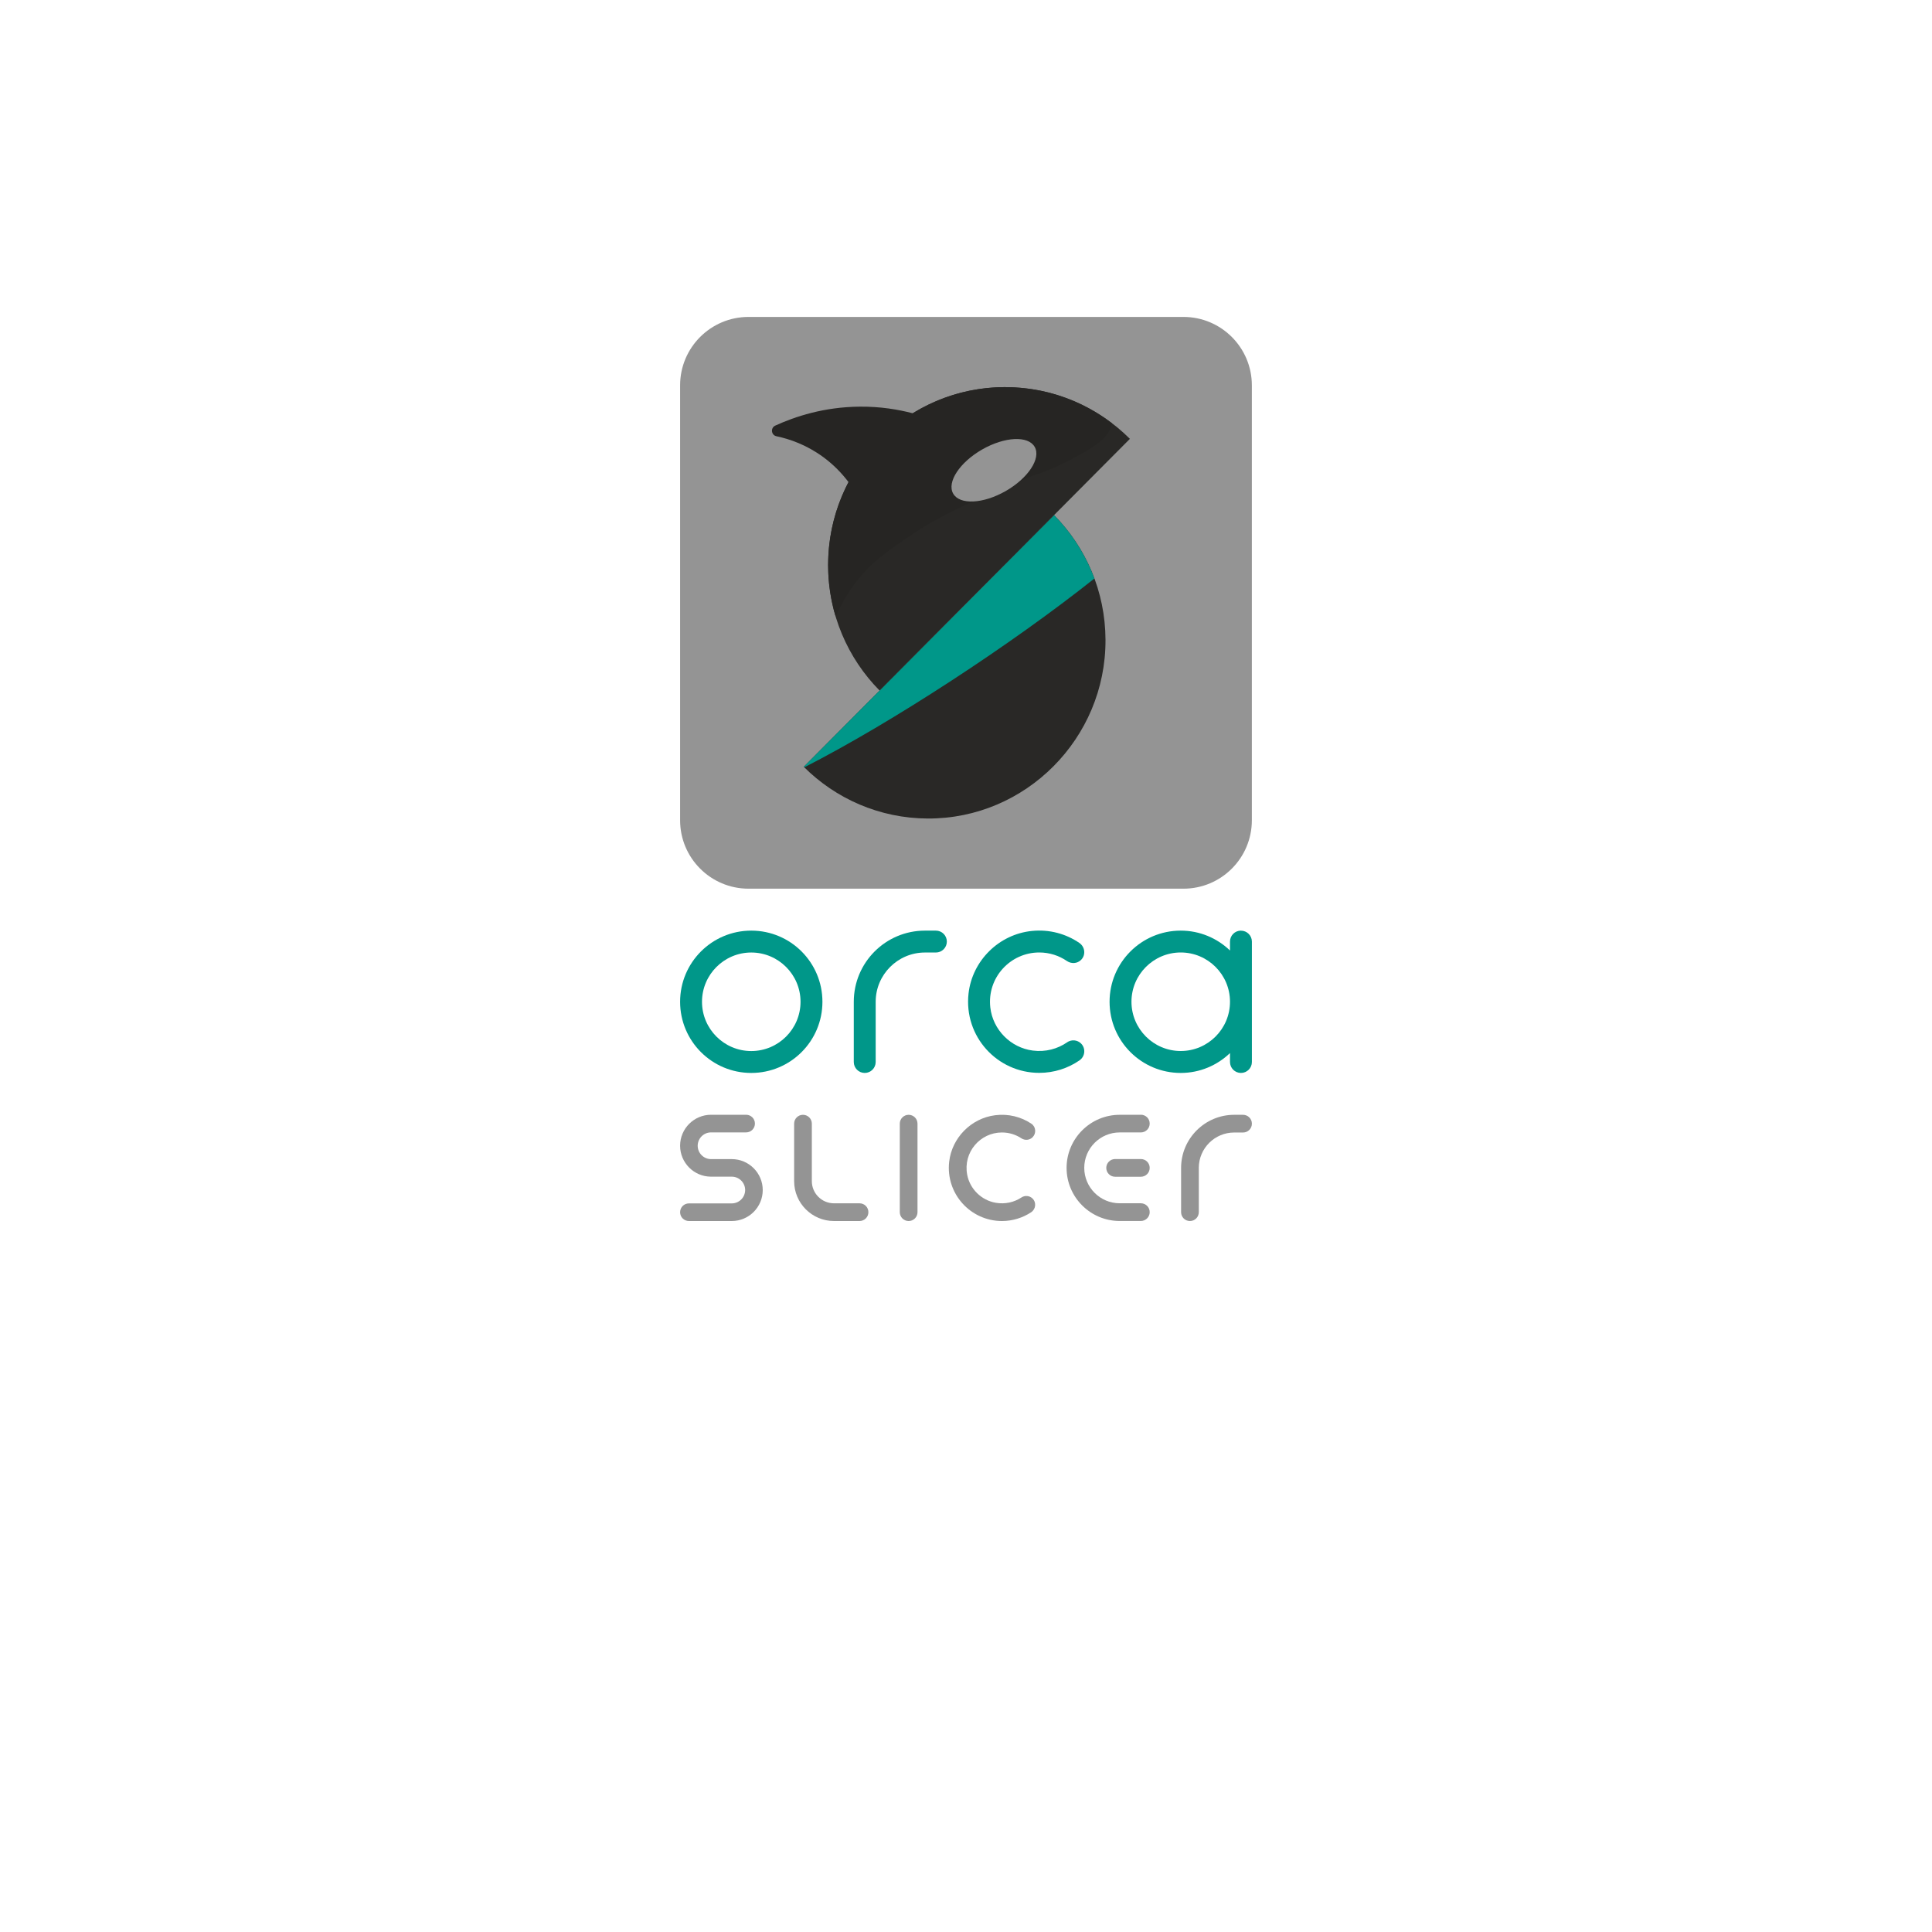
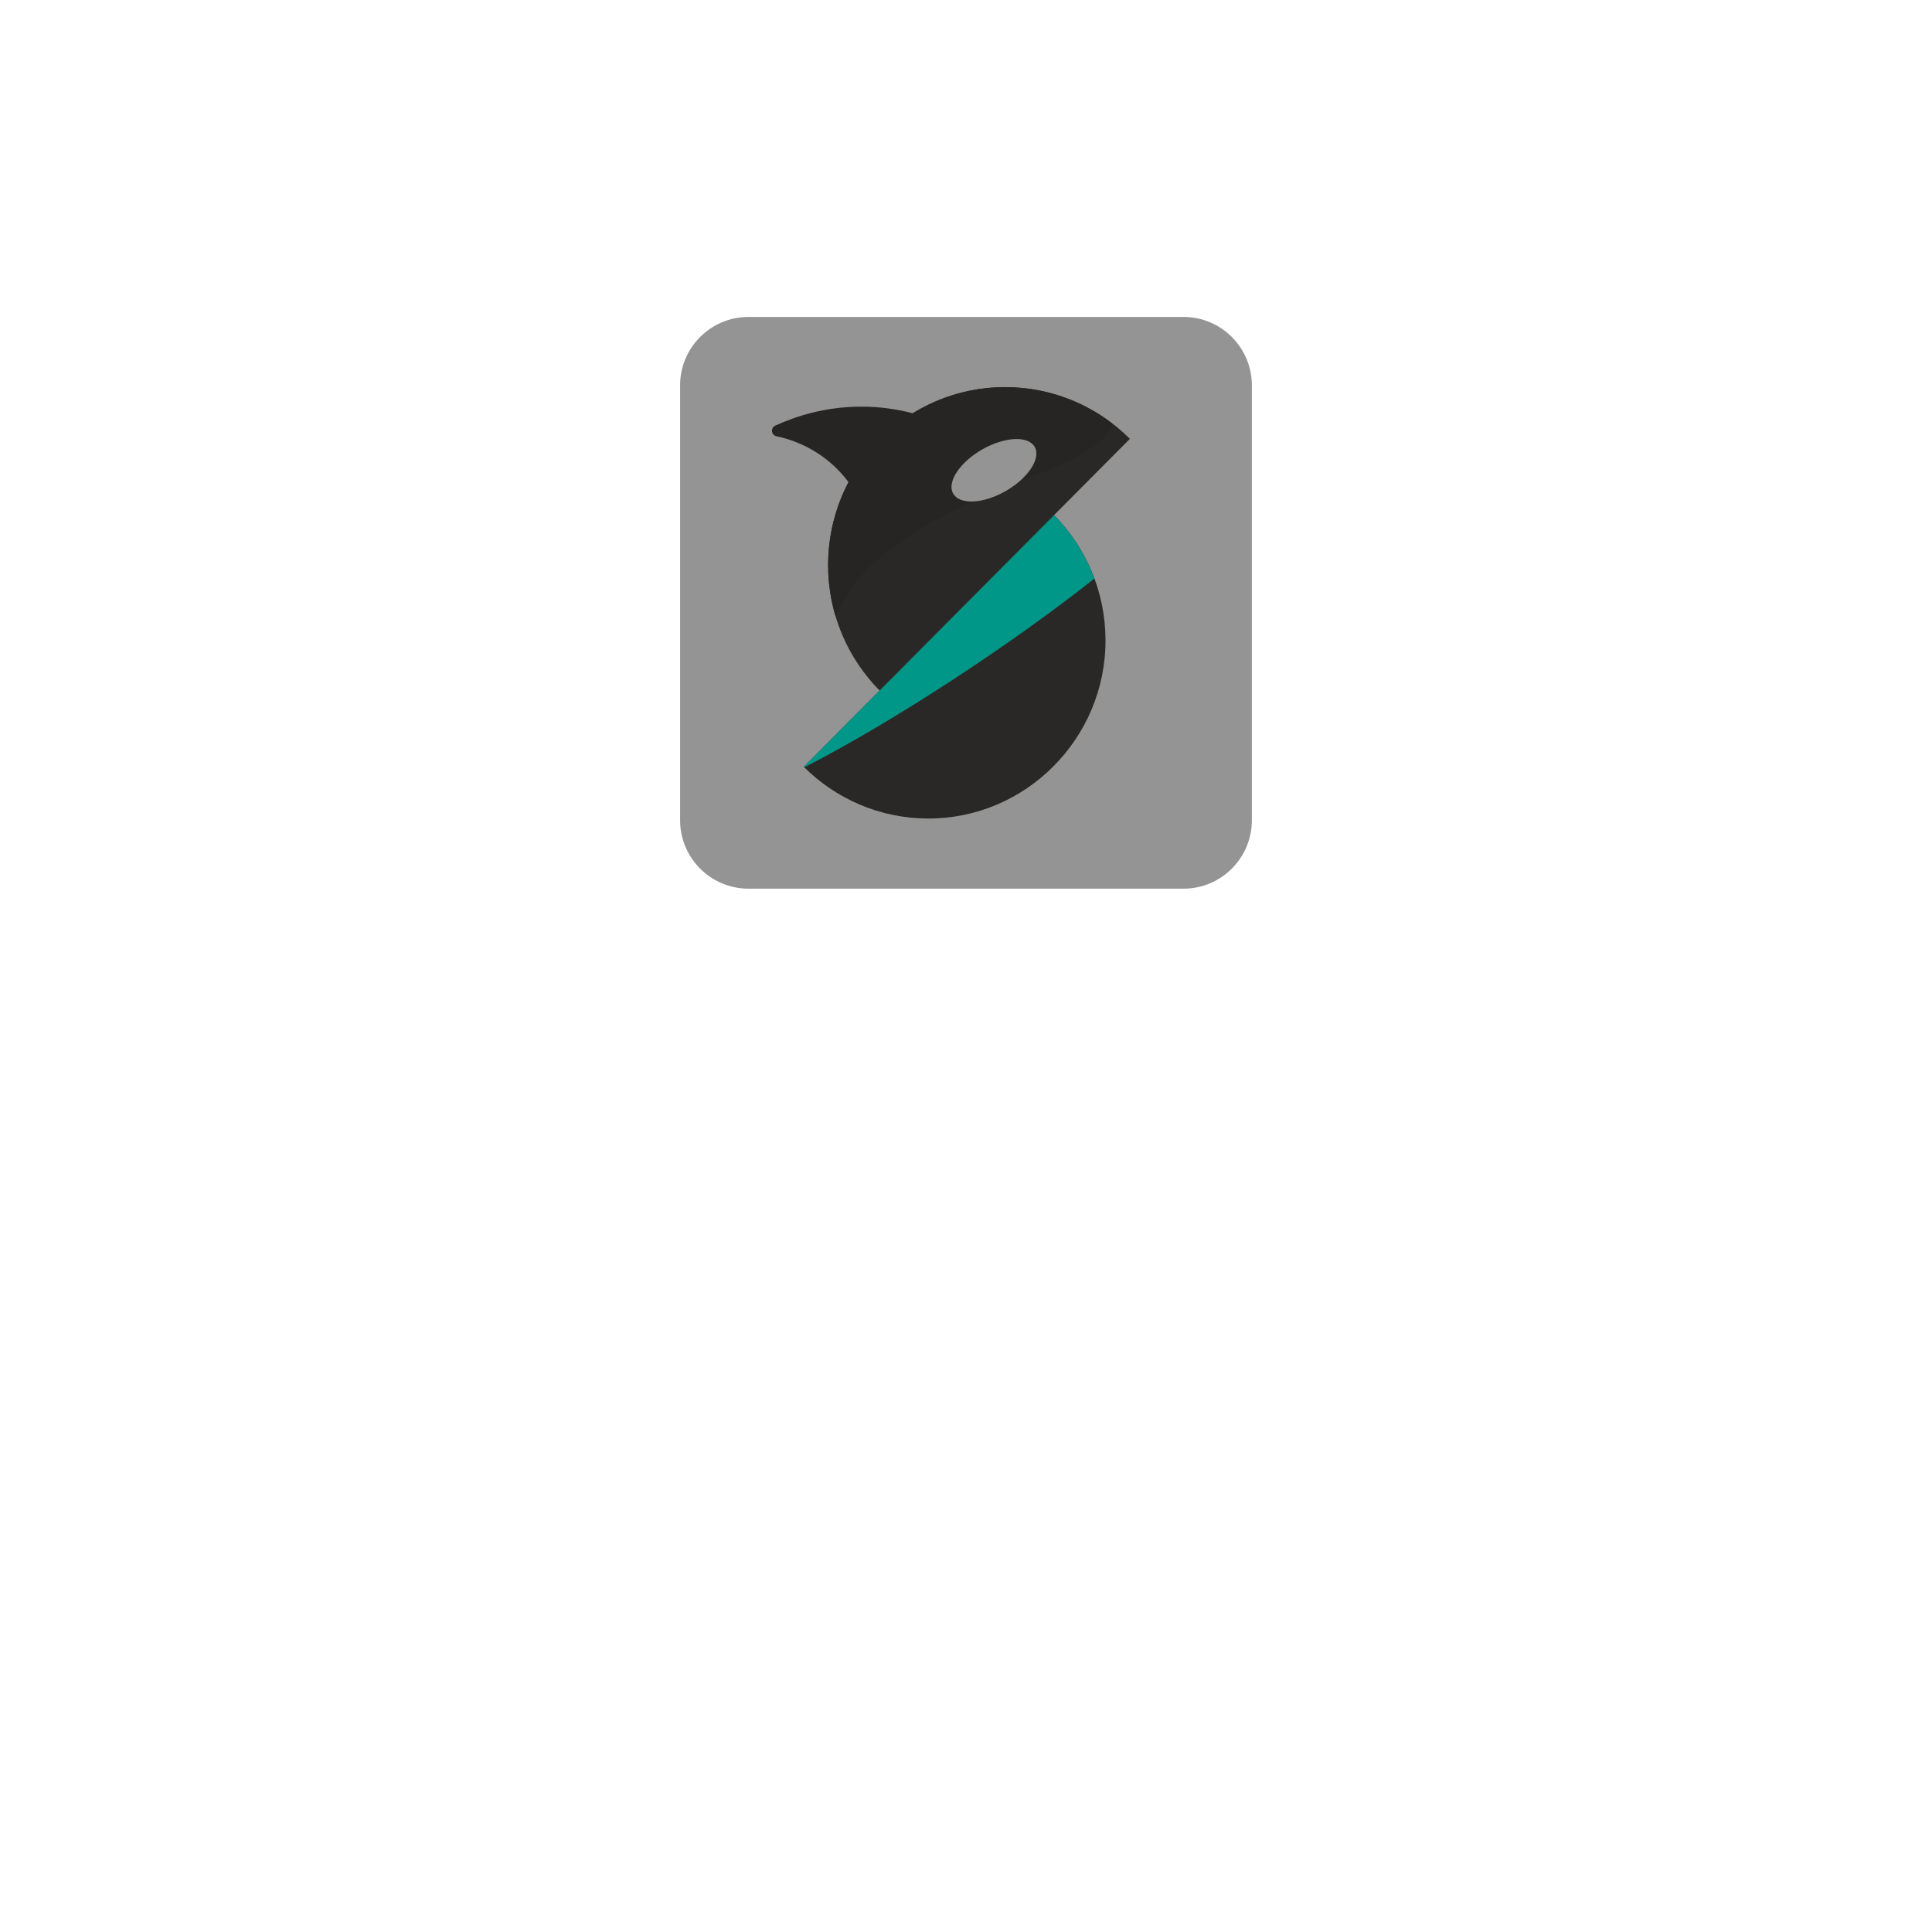
<svg xmlns="http://www.w3.org/2000/svg" id="a" width="480" height="480" viewBox="0 0 480 480">
  <g id="b">
    <rect id="c" x="168.97" y="78.74" width="142.05" height="142.05" rx="17" ry="17" style="fill:#949494;" />
  </g>
-   <path d="M225.75,276.97c-1.21,0-2.2.98-2.2,2.2v21.99c0,1.21.98,2.2,2.2,2.2s2.2-.98,2.2-2.2v-21.99c0-1.21-.98-2.2-2.2-2.2Z" style="fill:#949494;" />
-   <path d="M283.44,276.97h-5.26c-7.27,0-13.19,5.92-13.19,13.19s5.92,13.19,13.19,13.19h5.26c1.21,0,2.2-.98,2.2-2.2s-.98-2.2-2.2-2.2h-5.26c-4.85,0-8.8-3.95-8.8-8.8s3.95-8.8,8.8-8.8h5.26c1.21,0,2.2-.98,2.2-2.2s-.98-2.2-2.2-2.2Z" style="fill:#949494;" />
-   <path d="M283.44,287.96h-6.39c-1.21,0-2.2.98-2.2,2.2s.98,2.2,2.2,2.2h6.39c1.21,0,2.2-.98,2.2-2.2s-.98-2.2-2.2-2.2Z" style="fill:#949494;" />
-   <path d="M181.81,303.36h-10.65c-1.21,0-2.19-.98-2.19-2.19s.98-2.19,2.19-2.19h10.65c1.83,0,3.32-1.49,3.32-3.32s-1.49-3.32-3.32-3.32h-5.15c-4.24,0-7.69-3.45-7.69-7.69s3.45-7.69,7.69-7.69h8.71c1.21,0,2.19.98,2.19,2.19s-.98,2.19-2.19,2.19h-8.71c-1.83,0-3.32,1.49-3.32,3.32s1.49,3.32,3.32,3.32h5.15c4.24,0,7.69,3.45,7.69,7.69s-3.45,7.69-7.69,7.69Z" style="fill:#949494;" />
  <g id="d">
    <path id="e" d="M199.69,190.51c7.91,7.9,18.79,12.8,30.81,12.85,24.33.1,44.25-19.93,44.16-44.4-.05-12.09-4.92-23.03-12.78-30.98l-62.19,62.53Z" style="fill:#292826;" />
  </g>
  <g id="f">
    <path id="g" d="M261.88,127.98l-62.19,62.53s.09.09.13.13c21.79-11.11,51.62-30.64,72.08-46.91-2.21-5.96-5.66-11.32-10.03-15.75" style="fill:#009789;" />
  </g>
  <g id="h">
    <path id="i" d="M249.72,96.18c-24.29,0-43.97,19.8-43.97,44.22,0,12.16,4.88,23.17,12.78,31.16l62.19-62.53c-7.95-7.94-18.9-12.85-30.99-12.85" style="fill:#292826;" />
  </g>
  <g id="j">
    <path id="k" d="M249.72,96.18c-8.41,0-16.27,2.38-22.95,6.5-3.58-.94-8.02-1.69-13.12-1.65-8.89.06-16.12,2.46-21.04,4.71-1.22.56-1.02,2.37.29,2.64,3.23.68,7.49,2.12,11.7,5.23,2.66,1.96,4.68,4.14,6.21,6.17-3.23,6.16-5.07,13.17-5.07,20.62,0,4.44.65,8.73,1.87,12.78,1.86-4.12,3.81-6.88,4.44-7.74,4.04-5.55,8.31-8.44,14.62-12.7,4.65-3.14,11.1-6.83,29.65-14.45,0,0,5.8-1.63,13.58-6.26,3.1-1.84,5.46-3.58,6.21-6.31.05-.19.1-.38.14-.57-7.38-5.62-16.57-8.96-26.53-8.96" style="fill:#262523;" />
  </g>
  <g id="l">
    <path id="m" d="M257.07,111.04c1.61,2.85-1.62,7.76-7.21,10.96-5.6,3.2-11.44,3.48-13.05.63-1.61-2.85,1.62-7.76,7.21-10.96,5.6-3.2,11.44-3.48,13.05-.63" style="fill:#949494;" />
  </g>
-   <path d="M253.77,297.51c-1.78,1.17-4,1.72-6.36,1.32-3.57-.6-6.46-3.44-7.12-7-1.03-5.58,3.24-10.47,8.64-10.47,1.78,0,3.44.53,4.83,1.45.88.58,2.04.48,2.78-.26h0c.97-.97.84-2.6-.29-3.36-2.53-1.7-5.68-2.54-9.04-2.11-5.94.76-10.71,5.6-11.39,11.55-.9,7.96,5.33,14.73,13.11,14.73,2.67,0,5.15-.8,7.23-2.16,1.18-.78,1.38-2.42.38-3.42h0c-.74-.74-1.9-.85-2.77-.27Z" style="fill:#949494;" />
-   <path d="M213.55,298.96h-6.35c-3.03,0-5.5-2.47-5.5-5.5v-14.29c0-1.21-.98-2.2-2.2-2.2s-2.2.98-2.2,2.2v14.29c0,5.46,4.44,9.9,9.9,9.9h6.35c1.21,0,2.2-.98,2.2-2.2s-.98-2.2-2.2-2.2Z" style="fill:#949494;" />
-   <path d="M308.83,281.37h-2.2c-4.82,0-8.75,3.9-8.79,8.72v11.07c0,1.21-.98,2.2-2.2,2.2s-2.2-.98-2.2-2.2v-11.07c.04-7.24,5.94-13.12,13.19-13.12h2.2c1.21,0,2.2.98,2.2,2.2s-.98,2.2-2.2,2.2Z" style="fill:#949494;" />
-   <path d="M186.65,236.65c6.75,0,12.24,5.49,12.24,12.24s-5.49,12.24-12.24,12.24-12.24-5.49-12.24-12.24,5.49-12.24,12.24-12.24M186.65,231.21c-9.76,0-17.68,7.91-17.68,17.68s7.91,17.68,17.68,17.68,17.68-7.91,17.68-17.68-7.91-17.68-17.68-17.68h0Z" style="fill:#009789;" />
-   <path d="M308.31,231.21c-1.5,0-2.72,1.22-2.72,2.72v2.22c-3.18-3.05-7.48-4.94-12.24-4.94-9.76,0-17.68,7.91-17.68,17.68s7.91,17.68,17.68,17.68c4.75,0,9.06-1.89,12.24-4.94v2.22c0,1.5,1.22,2.72,2.72,2.72s2.72-1.22,2.72-2.72v-29.91c0-1.5-1.22-2.72-2.72-2.72ZM293.35,261.12c-6.75,0-12.24-5.49-12.24-12.24s5.49-12.24,12.24-12.24,12.24,5.49,12.24,12.24-5.49,12.24-12.24,12.24Z" style="fill:#009789;" />
-   <path d="M232.52,231.21h-2.72c-9.76,0-17.68,7.91-17.68,17.68v14.96c0,1.5,1.22,2.72,2.72,2.72s2.72-1.22,2.72-2.72v-14.96c0-6.75,5.49-12.24,12.24-12.24h0s2.72,0,2.72,0c1.5,0,2.72-1.22,2.72-2.72s-1.22-2.72-2.72-2.72Z" style="fill:#009789;" />
-   <path d="M265.11,258.97c-2.37,1.63-5.34,2.45-8.51,2.04-5.51-.7-9.94-5.19-10.56-10.71-.84-7.38,4.94-13.66,12.16-13.66,2.55,0,4.91.78,6.87,2.12,1.1.75,2.57.67,3.52-.28h0c1.22-1.22.99-3.23-.43-4.21-3.29-2.25-7.39-3.42-11.77-2.98-8.19.81-14.84,7.37-15.76,15.55-1.19,10.67,7.13,19.71,17.56,19.71,3.71,0,7.15-1.14,10-3.1,1.41-.97,1.61-2.98.4-4.19h0c-.93-.93-2.39-1.05-3.48-.3Z" style="fill:#009789;" />
</svg>
